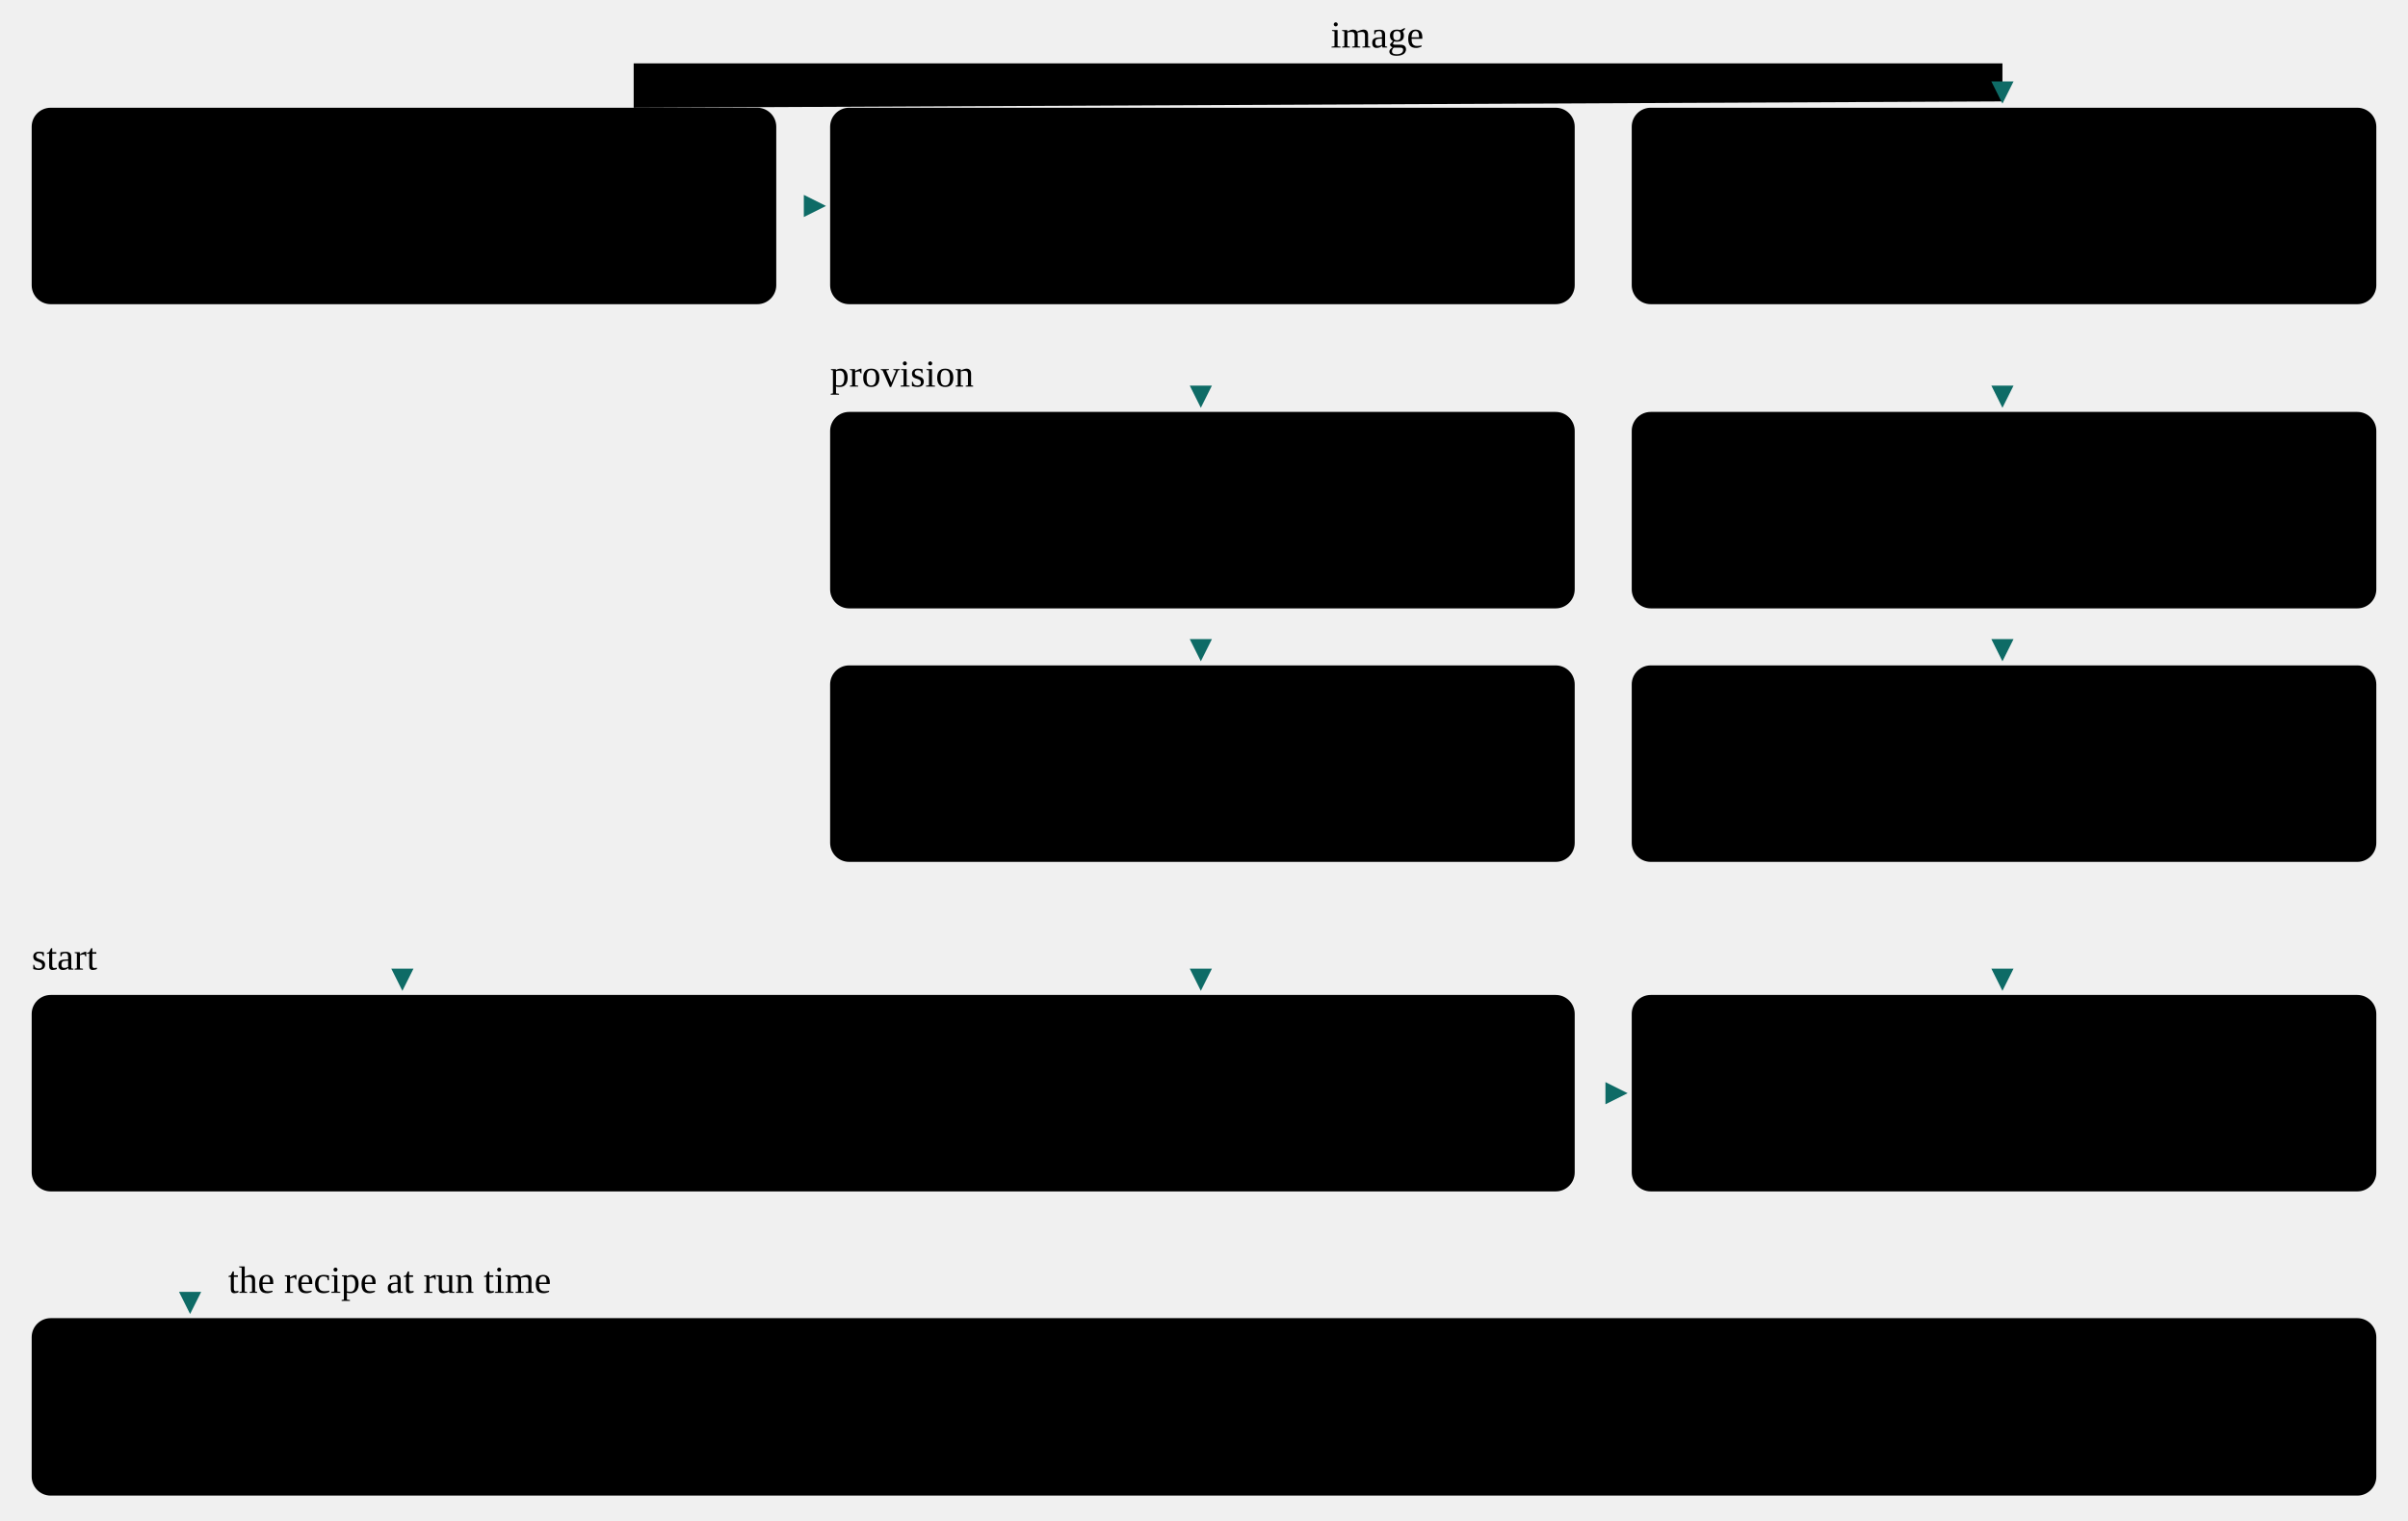
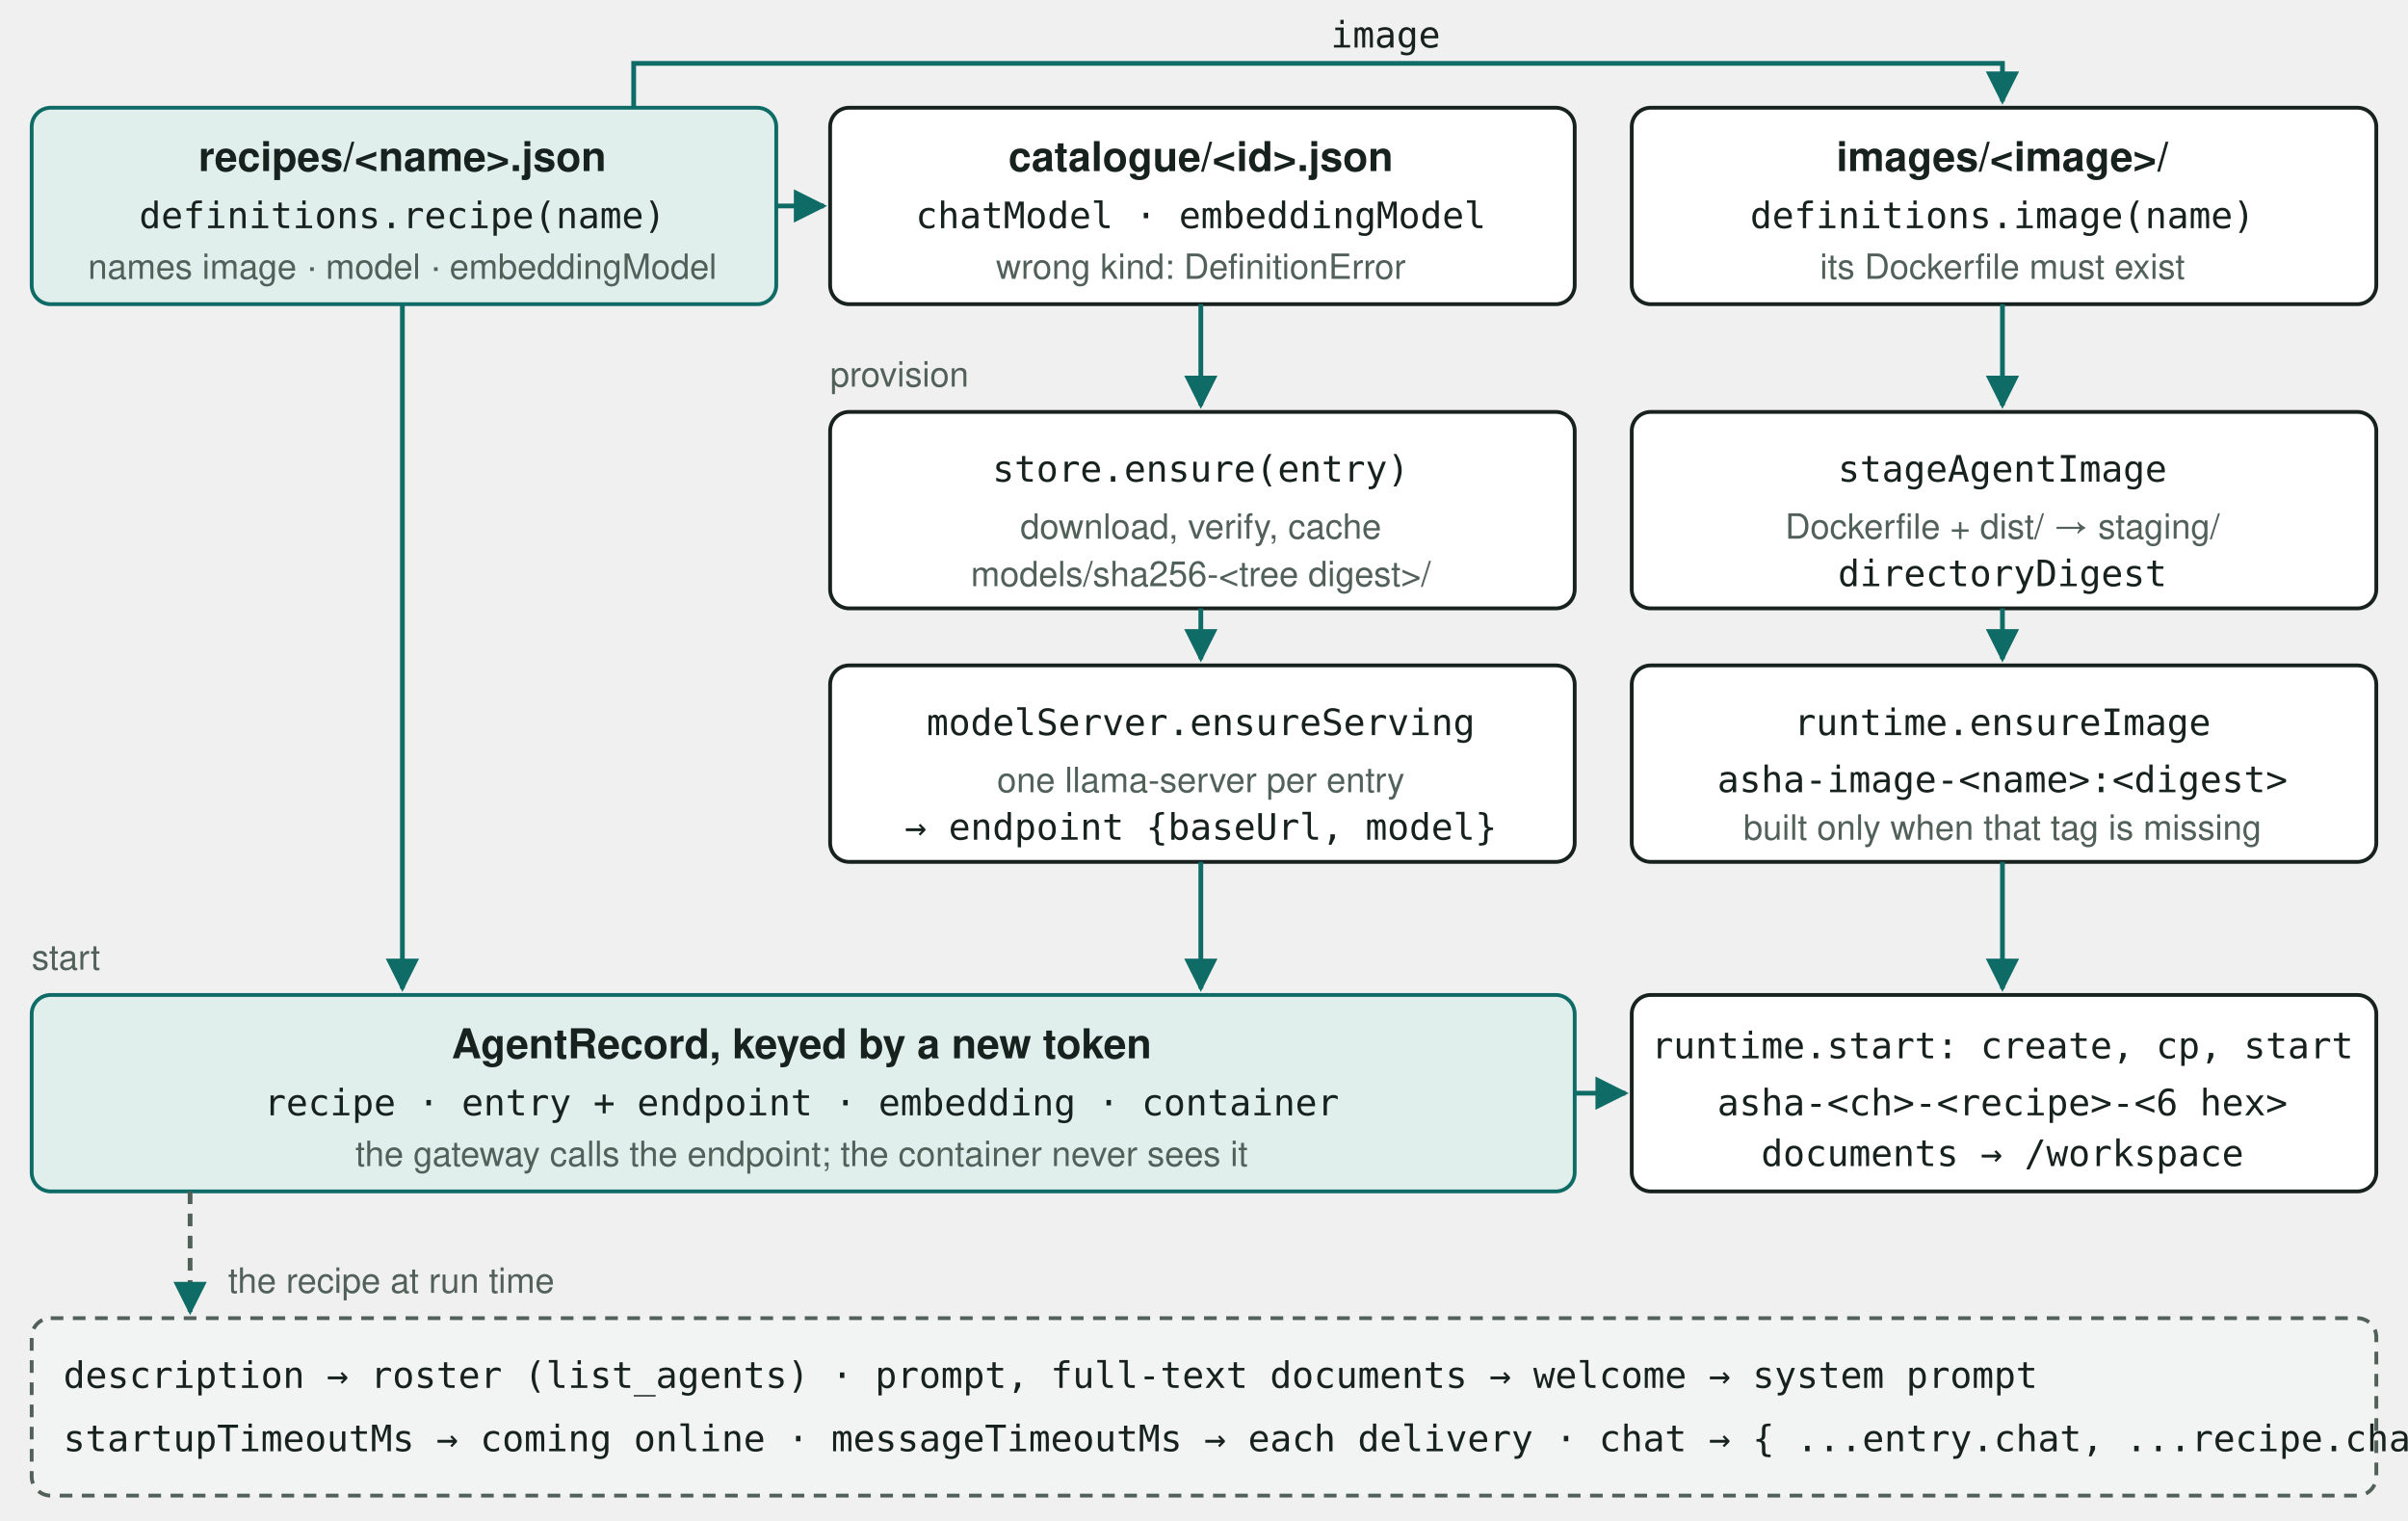
<svg xmlns="http://www.w3.org/2000/svg" viewBox="0 -10 760 480" role="img" aria-labelledby="rl-t rl-d">
+   <style>
+   /* For a viewer showing this diagram on its own: docs/assets/docs.css, by tools/docs/svg-standalone.mts. */
+   svg:root { background: #ffffff; font-family: "IBM Plex Sans", -apple-system, "Segoe UI", Helvetica, Arial, sans-serif; }
+   svg:root .box { fill: #ffffff; stroke: #17211d; stroke-width: 1.2; }
+   svg:root .box.accent { fill: #e0efec; stroke: #0e6b66; }
+   svg:root .box.host { fill: #f1f4f2; stroke: #52605a; stroke-dasharray: 4 3; }
+   svg:root .box.planned { fill: #ece8f8; stroke: #5b44b0; stroke-dasharray: 4 3; }
+   svg:root .label { fill: #17211d; font-size: 13px; }
+   svg:root .label.small { font-size: 11px; fill: #52605a; }
+   svg:root .label.mono { font-family: "IBM Plex Mono", ui-monospace, "SF Mono", Menlo, Consolas, monospace; font-size: 11.5px; }
+   svg:root .label.title { font-weight: 600; }
+   svg:root .edge { stroke: #0e6b66; stroke-width: 1.5; fill: none; }
+   svg:root .edge.dim { stroke: #52605a; stroke-dasharray: 4 3; }
+   </style>
  <defs>
    <marker id="rl-a" viewBox="0 0 10 10" refX="9" refY="5" markerWidth="7" markerHeight="7" orient="auto-start-reverse">
      <path d="M0 0L10 5L0 10z" fill="#0e6b66" />
    </marker>
  </defs>
  <rect class="box accent" x="10" y="24" width="235" height="62" rx="6" />
  <text class="label title" x="127" y="44" text-anchor="middle">recipes/&lt;name&gt;.json</text>
  <text class="label mono" x="127" y="62" text-anchor="middle">definitions.recipe(name)</text>
  <text class="label small" x="127" y="78" text-anchor="middle">names image · model · embeddingModel</text>
  <rect class="box" x="262" y="24" width="235" height="62" rx="6" />
  <text class="label title" x="379" y="44" text-anchor="middle">catalogue/&lt;id&gt;.json</text>
  <text class="label mono" x="379" y="62" text-anchor="middle">chatModel · embeddingModel</text>
  <text class="label small" x="379" y="78" text-anchor="middle">wrong kind: DefinitionError</text>
  <rect class="box" x="515" y="24" width="235" height="62" rx="6" />
  <text class="label title" x="632" y="44" text-anchor="middle">images/&lt;image&gt;/</text>
  <text class="label mono" x="632" y="62" text-anchor="middle">definitions.image(name)</text>
  <text class="label small" x="632" y="78" text-anchor="middle">its Dockerfile must exist</text>
  <text class="label small" x="262" y="112">provision</text>
  <rect class="box" x="262" y="120" width="235" height="62" rx="6" />
  <text class="label mono" x="379" y="142" text-anchor="middle">store.ensure(entry)</text>
  <text class="label small" x="379" y="160" text-anchor="middle">download, verify, cache</text>
  <text class="label small" x="379" y="175" text-anchor="middle">models/sha256-&lt;tree digest&gt;/</text>
  <rect class="box" x="262" y="200" width="235" height="62" rx="6" />
  <text class="label mono" x="379" y="222" text-anchor="middle">modelServer.ensureServing</text>
  <text class="label small" x="379" y="240" text-anchor="middle">one llama-server per entry</text>
  <text class="label mono" x="379" y="255" text-anchor="middle">→ endpoint {baseUrl, model}</text>
  <rect class="box" x="515" y="120" width="235" height="62" rx="6" />
  <text class="label mono" x="632" y="142" text-anchor="middle">stageAgentImage</text>
  <text class="label small" x="632" y="160" text-anchor="middle">Dockerfile + dist/ → staging/</text>
  <text class="label mono" x="632" y="175" text-anchor="middle">directoryDigest</text>
  <rect class="box" x="515" y="200" width="235" height="62" rx="6" />
  <text class="label mono" x="632" y="222" text-anchor="middle">runtime.ensureImage</text>
  <text class="label mono" x="632" y="240" text-anchor="middle">asha-image-&lt;name&gt;:&lt;digest&gt;</text>
  <text class="label small" x="632" y="255" text-anchor="middle">built only when that tag is missing</text>
  <path class="edge" d="M245 55 H260" marker-end="url(#rl-a)" />
  <path class="edge" d="M200 24 V10 H632 V22" marker-end="url(#rl-a)" />
  <text class="label mono" x="420" y="5">image</text>
  <path class="edge" d="M379 86 V118" marker-end="url(#rl-a)" />
  <path class="edge" d="M379 182 V198" marker-end="url(#rl-a)" />
  <path class="edge" d="M632 86 V118" marker-end="url(#rl-a)" />
  <path class="edge" d="M632 182 V198" marker-end="url(#rl-a)" />
  <text class="label small" x="10" y="296">start</text>
  <rect class="box accent" x="10" y="304" width="487" height="62" rx="6" />
  <text class="label title" x="253" y="324" text-anchor="middle">AgentRecord, keyed by a new token</text>
  <text class="label mono" x="253" y="342" text-anchor="middle">recipe · entry + endpoint · embedding · container</text>
  <text class="label small" x="253" y="358" text-anchor="middle">the gateway calls the endpoint; the container never sees it</text>
  <rect class="box" x="515" y="304" width="235" height="62" rx="6" />
  <text class="label mono" x="632" y="324" text-anchor="middle">runtime.start: create, cp, start</text>
  <text class="label mono" x="632" y="342" text-anchor="middle">asha-&lt;ch&gt;-&lt;recipe&gt;-&lt;6 hex&gt;</text>
  <text class="label mono" x="632" y="358" text-anchor="middle">documents → /workspace</text>
  <path class="edge" d="M127 86 V302" marker-end="url(#rl-a)" />
  <path class="edge" d="M379 262 V302" marker-end="url(#rl-a)" />
  <path class="edge" d="M632 262 V302" marker-end="url(#rl-a)" />
  <path class="edge" d="M497 335 H513" marker-end="url(#rl-a)" />
  <text class="label small" x="72" y="398">the recipe at run time</text>
  <rect class="box host" x="10" y="406" width="740" height="56" rx="6" />
  <text class="label mono" x="20" y="428">description → roster (list_agents) · prompt, full-text documents → welcome → system prompt</text>
  <text class="label mono" x="20" y="448">startupTimeoutMs → coming online · messageTimeoutMs → each delivery · chat → { ...entry.chat, ...recipe.chat }</text>
  <path class="edge dim" d="M60 366 V404" marker-end="url(#rl-a)" />
</svg>
